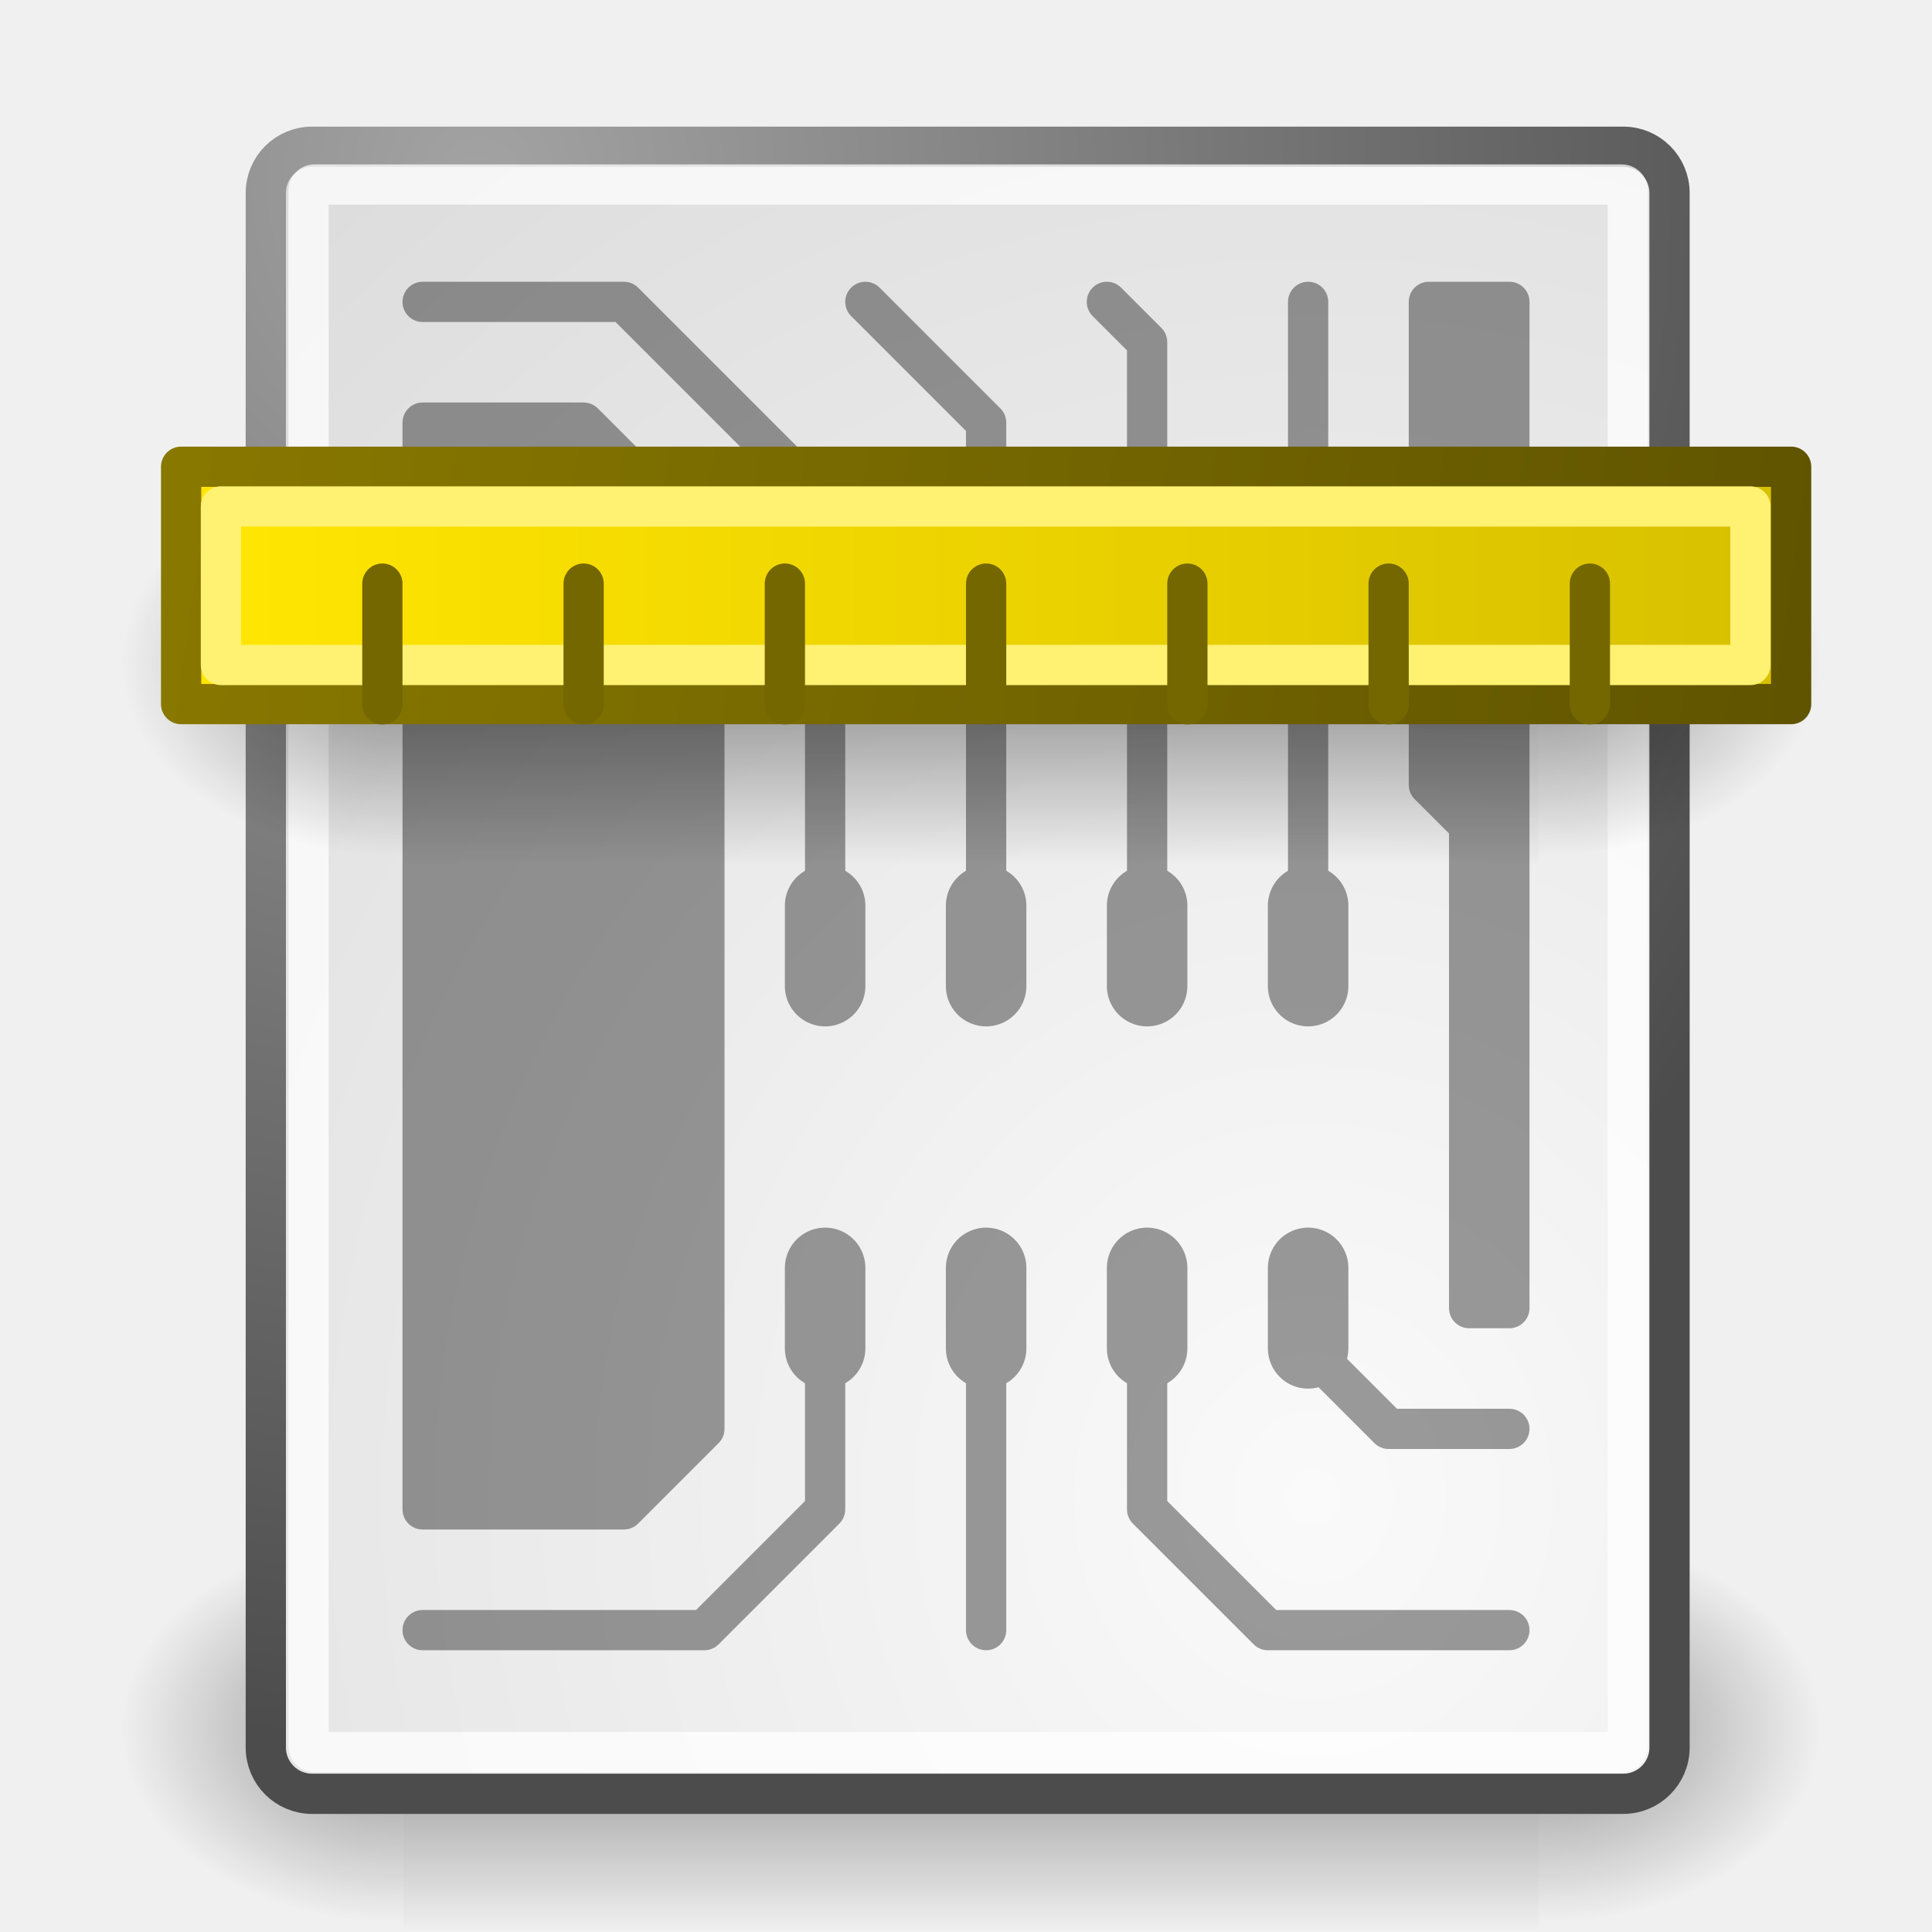
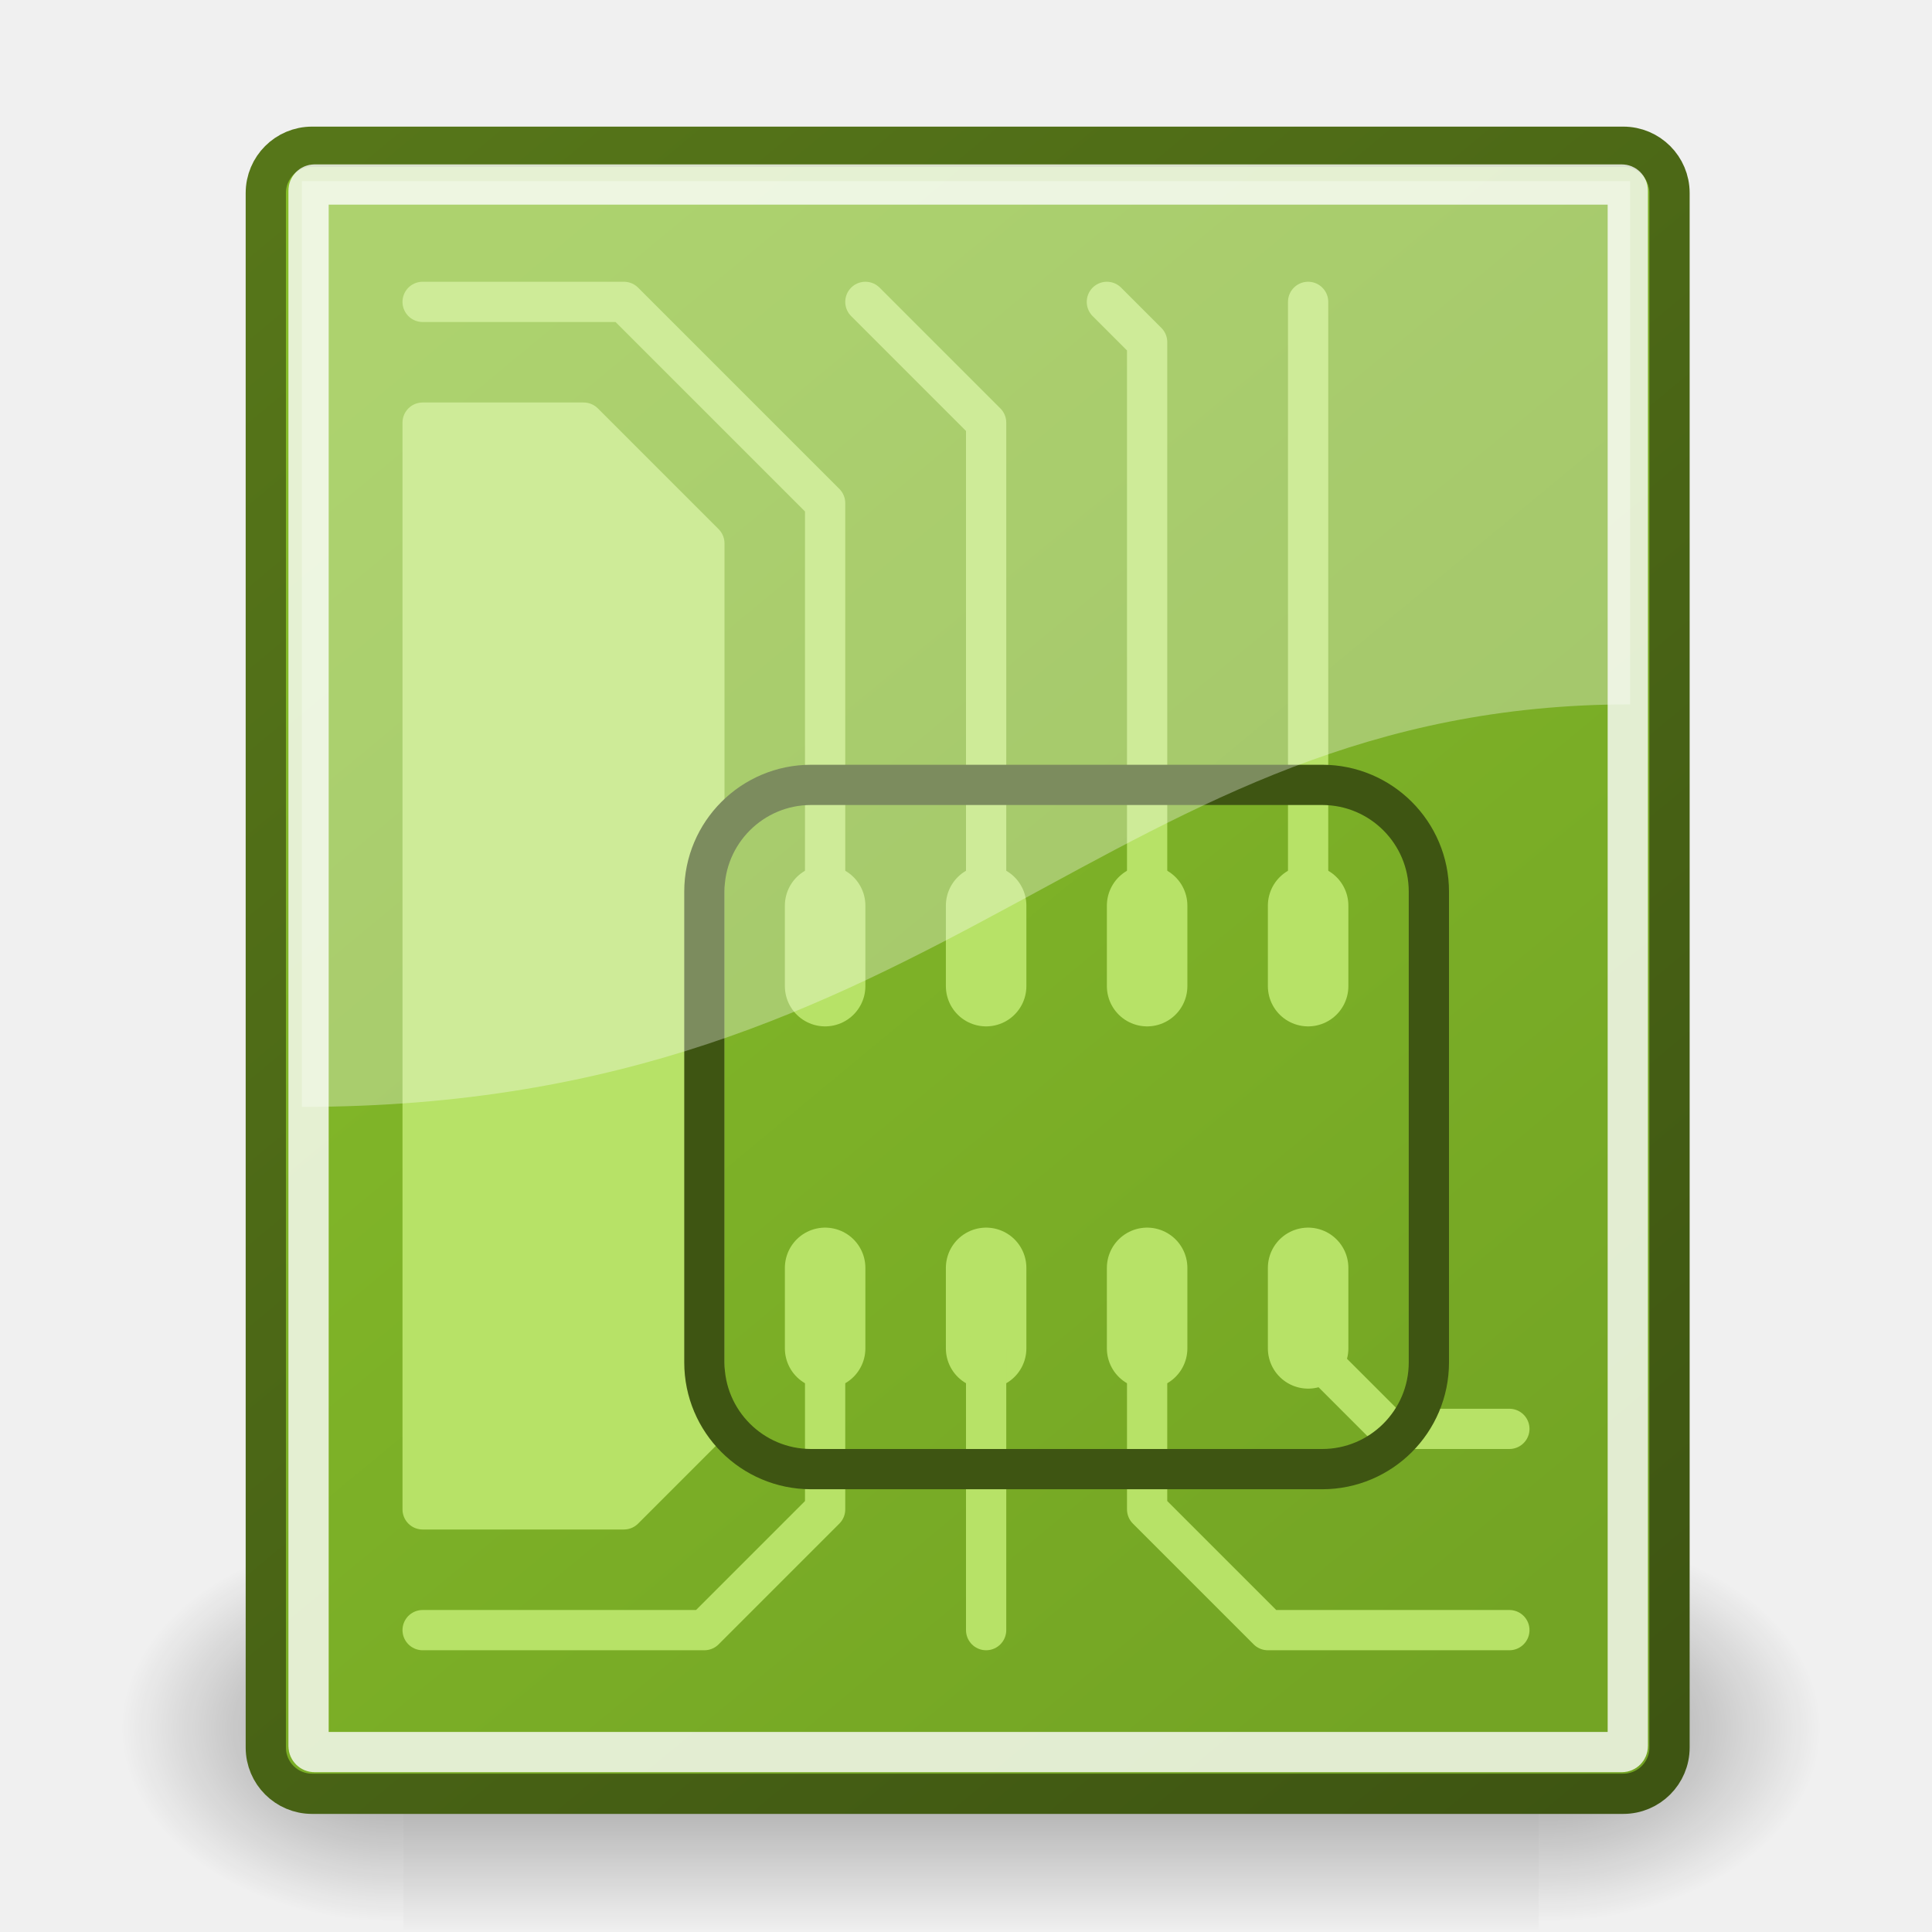
<svg xmlns="http://www.w3.org/2000/svg" xmlns:xlink="http://www.w3.org/1999/xlink" id="svg249" height="48px" width="48px" viewBox="0 0 48 48">
  <defs id="defs3">
-     <linearGradient id="linearGradient10440">
-       <stop style="stop-color:#605400;stop-opacity:1;" offset="0" id="stop10442" />
-       <stop style="stop-color:#887800;stop-opacity:1;" offset="1" id="stop10444" />
-     </linearGradient>
-     <linearGradient id="linearGradient10432">
-       <stop style="stop-color:#605400;stop-opacity:1;" offset="0" id="stop10434" />
-       <stop style="stop-color:#887800;stop-opacity:1;" offset="1" id="stop10436" />
-     </linearGradient>
-     <linearGradient id="linearGradient10424">
-       <stop style="stop-color:#d8c100;stop-opacity:1;" offset="0" id="stop10426" />
-       <stop style="stop-color:#ffe501;stop-opacity:1;" offset="1" id="stop10428" />
-     </linearGradient>
-     <radialGradient xlink:href="#linearGradient269" id="radialGradient15656" gradientUnits="userSpaceOnUse" gradientTransform="matrix(0.968273,0,0,1.032767,3.353553,0.646447)" cx="8.824" cy="3.756" fx="8.824" fy="3.756" r="37.752" />
-     <radialGradient xlink:href="#linearGradient259" id="radialGradient15658" gradientUnits="userSpaceOnUse" gradientTransform="scale(0.960493,1.041132)" cx="33.967" cy="35.737" fx="33.967" fy="35.737" r="86.708" />
    <linearGradient id="linearGradient2937">
      <stop style="stop-color:#3e5512;stop-opacity:1;" offset="0" id="stop2939" />
      <stop style="stop-color:#567619;stop-opacity:1;" offset="1" id="stop2941" />
    </linearGradient>
    <linearGradient id="linearGradient2929">
      <stop style="stop-color:#86bd2a;stop-opacity:1;" offset="0" id="stop2931" />
      <stop style="stop-color:#73a424;stop-opacity:1;" offset="1" id="stop2933" />
    </linearGradient>
    <radialGradient xlink:href="#linearGradient5060" id="radialGradient6719" gradientUnits="userSpaceOnUse" gradientTransform="matrix(-2.774389,0,0,1.969706,112.7623,-872.8854)" cx="605.714" cy="486.648" fx="605.714" fy="486.648" r="117.143" />
    <linearGradient id="linearGradient5060">
      <stop style="stop-color:black;stop-opacity:1;" offset="0" id="stop5062" />
      <stop style="stop-color:black;stop-opacity:0;" offset="1" id="stop5064" />
    </linearGradient>
    <radialGradient xlink:href="#linearGradient5060" id="radialGradient6717" gradientUnits="userSpaceOnUse" gradientTransform="matrix(2.774389,0,0,1.969706,-1891.633,-872.8854)" cx="605.714" cy="486.648" fx="605.714" fy="486.648" r="117.143" />
    <linearGradient id="linearGradient5048">
      <stop style="stop-color:black;stop-opacity:0;" offset="0" id="stop5050" />
      <stop id="stop5056" offset="0.5" style="stop-color:black;stop-opacity:1;" />
      <stop style="stop-color:black;stop-opacity:0;" offset="1" id="stop5052" />
    </linearGradient>
    <linearGradient xlink:href="#linearGradient5048" id="linearGradient6715" gradientUnits="userSpaceOnUse" gradientTransform="matrix(2.774389,0,0,1.969706,-1892.179,-872.8854)" x1="302.857" y1="366.648" x2="302.857" y2="609.505" />
    <linearGradient id="linearGradient4542">
      <stop style="stop-color:#000000;stop-opacity:1;" offset="0" id="stop4544" />
      <stop style="stop-color:#000000;stop-opacity:0;" offset="1" id="stop4546" />
    </linearGradient>
    <linearGradient id="linearGradient15662">
      <stop id="stop15664" offset="0" style="stop-color:#ffffff;stop-opacity:1;" />
      <stop id="stop15666" offset="1" style="stop-color:#f8f8f8;stop-opacity:1;" />
    </linearGradient>
    <radialGradient id="aigrd3" cx="20.892" cy="64.568" r="5.257" fx="20.892" fy="64.568" gradientUnits="userSpaceOnUse">
      <stop offset="0" style="stop-color:#F0F0F0" id="stop15573" />
      <stop offset="1" style="stop-color:#9a9a9a;stop-opacity:1;" id="stop15575" />
    </radialGradient>
    <radialGradient id="aigrd2" cx="20.892" cy="114.568" r="5.256" fx="20.892" fy="114.568" gradientUnits="userSpaceOnUse">
      <stop offset="0" style="stop-color:#F0F0F0" id="stop15566" />
      <stop offset="1" style="stop-color:#9a9a9a;stop-opacity:1;" id="stop15568" />
    </radialGradient>
    <linearGradient id="linearGradient269">
      <stop id="stop270" offset="0" style="stop-color:#a3a3a3;stop-opacity:1;" />
      <stop id="stop271" offset="1" style="stop-color:#4c4c4c;stop-opacity:1;" />
    </linearGradient>
    <linearGradient id="linearGradient259">
      <stop id="stop260" offset="0" style="stop-color:#fafafa;stop-opacity:1;" />
      <stop id="stop261" offset="1" style="stop-color:#bbbbbb;stop-opacity:1;" />
    </linearGradient>
    <radialGradient xlink:href="#linearGradient4542" id="radialGradient4548" cx="24.307" cy="42.078" fx="24.307" fy="42.078" r="15.822" gradientTransform="matrix(1,0,0,0.284916,0,30.08928)" gradientUnits="userSpaceOnUse" />
-     <linearGradient xlink:href="#linearGradient5048" id="linearGradient10412" gradientUnits="userSpaceOnUse" gradientTransform="matrix(2.774389,0,0,1.969706,-1892.179,-872.8854)" x1="302.857" y1="366.648" x2="302.857" y2="609.505" />
-     <radialGradient xlink:href="#linearGradient5060" id="radialGradient10414" gradientUnits="userSpaceOnUse" gradientTransform="matrix(2.774389,0,0,1.969706,-1891.633,-872.8854)" cx="605.714" cy="486.648" fx="605.714" fy="486.648" r="117.143" />
-     <radialGradient xlink:href="#linearGradient5060" id="radialGradient10416" gradientUnits="userSpaceOnUse" gradientTransform="matrix(-2.774389,0,0,1.969706,112.7623,-872.8854)" cx="605.714" cy="486.648" fx="605.714" fy="486.648" r="117.143" />
-     <linearGradient xlink:href="#linearGradient5048" id="linearGradient10422" gradientUnits="userSpaceOnUse" gradientTransform="matrix(2.774389,0,0,1.969706,-1892.179,-872.8854)" x1="302.857" y1="366.648" x2="302.857" y2="609.505" />
-     <linearGradient xlink:href="#linearGradient10424" id="linearGradient10430" x1="43.421" y1="14.545" x2="6.257" y2="14.545" gradientUnits="userSpaceOnUse" />
-     <linearGradient xlink:href="#linearGradient10440" id="linearGradient10446" x1="44.625" y1="17.482" x2="4.625" y2="11.92" gradientUnits="userSpaceOnUse" />
+     <linearGradient xlink:href="#linearGradient2929" id="linearGradient2935" x1="10.7" y1="7.313" x2="38.001" y2="40.282" gradientUnits="userSpaceOnUse" />
+     <linearGradient xlink:href="#linearGradient2937" id="linearGradient2943" x1="40.752" y1="43.994" x2="7.595" y2="4.219" gradientUnits="userSpaceOnUse" />
  </defs>
  <g id="layer6">
    <g style="display:inline" transform="matrix(2.105461e-2,0,0,2.086758e-2,42.85172,41.1536)" id="g6707">
      <rect style="opacity:0.402;color:black;fill:url(#linearGradient6715);fill-opacity:1;fill-rule:nonzero;stroke:none;stroke-width:1;stroke-linecap:round;stroke-linejoin:miter;marker:none;marker-start:none;marker-mid:none;marker-end:none;stroke-miterlimit:4;stroke-dasharray:none;stroke-dashoffset:0;stroke-opacity:1;visibility:visible;display:inline;overflow:visible" id="rect6709" width="1339.633" height="478.357" x="-1559.252" y="-150.697" />
      <path style="opacity:0.402;color:black;fill:url(#radialGradient6717);fill-opacity:1;fill-rule:nonzero;stroke:none;stroke-width:1;stroke-linecap:round;stroke-linejoin:miter;marker:none;marker-start:none;marker-mid:none;marker-end:none;stroke-miterlimit:4;stroke-dasharray:none;stroke-dashoffset:0;stroke-opacity:1;visibility:visible;display:inline;overflow:visible" d="M -219.619,-150.68 C -219.619,-150.68 -219.619,327.65 -219.619,327.65 C -76.745,328.551 125.781,220.481 125.781,88.454 C 125.781,-43.572 -33.655,-150.68 -219.619,-150.68 z " id="path6711" />
      <path id="path6713" d="M -1559.252,-150.68 C -1559.252,-150.68 -1559.252,327.65 -1559.252,327.65 C -1702.127,328.551 -1904.652,220.481 -1904.652,88.454 C -1904.652,-43.572 -1745.216,-150.68 -1559.252,-150.68 z " style="opacity:0.402;color:black;fill:url(#radialGradient6719);fill-opacity:1;fill-rule:nonzero;stroke:none;stroke-width:1;stroke-linecap:round;stroke-linejoin:miter;marker:none;marker-start:none;marker-mid:none;marker-end:none;stroke-miterlimit:4;stroke-dasharray:none;stroke-dashoffset:0;stroke-opacity:1;visibility:visible;display:inline;overflow:visible" />
    </g>
  </g>
  <g style="display:inline" id="layer1">
-     <rect style="color:black;fill:url(#radialGradient15658);fill-opacity:1;fill-rule:nonzero;stroke:url(#radialGradient15656);stroke-width:1;stroke-linecap:round;stroke-linejoin:round;stroke-miterlimit:4;stroke-dashoffset:0;stroke-opacity:1;marker:none;marker-start:none;marker-mid:none;marker-end:none;visibility:visible;display:block;overflow:visible;opacity:1;stroke-dasharray:none" id="rect15391" width="34.875" height="40.92" x="6.604" y="3.646" ry="1.149" />
-     <rect style="color:#000000;fill:none;fill-opacity:1;fill-rule:nonzero;stroke:white;stroke-width:1;stroke-linecap:round;stroke-linejoin:round;stroke-miterlimit:4;stroke-dashoffset:0;stroke-opacity:1;marker:none;marker-start:none;marker-mid:none;marker-end:none;visibility:visible;display:block;overflow:visible;opacity:0.742" id="rect15660" width="32.776" height="38.946" x="7.666" y="4.584" ry="0.149" rx="0.149" />
-     <g style="display:inline" transform="matrix(2.105461e-2,0,0,2.086758e-2,42.85172,14.66252)" id="g10404">
-       <rect style="opacity:0.402;color:black;fill:url(#linearGradient10422);fill-opacity:1;fill-rule:nonzero;stroke:none;stroke-width:1;stroke-linecap:round;stroke-linejoin:miter;marker:none;marker-start:none;marker-mid:none;marker-end:none;stroke-miterlimit:4;stroke-dasharray:none;stroke-dashoffset:0;stroke-opacity:1;visibility:visible;display:inline;overflow:visible" id="rect10406" width="1339.633" height="478.357" x="-1559.252" y="-150.697" />
-       <path style="opacity:0.402;color:black;fill:url(#radialGradient10414);fill-opacity:1;fill-rule:nonzero;stroke:none;stroke-width:1;stroke-linecap:round;stroke-linejoin:miter;marker:none;marker-start:none;marker-mid:none;marker-end:none;stroke-miterlimit:4;stroke-dasharray:none;stroke-dashoffset:0;stroke-opacity:1;visibility:visible;display:inline;overflow:visible" d="M -219.619,-150.68 C -219.619,-150.68 -219.619,327.65 -219.619,327.65 C -76.745,328.551 125.781,220.481 125.781,88.454 C 125.781,-43.572 -33.655,-150.68 -219.619,-150.68 z " id="path10408" />
-       <path id="path10410" d="M -1559.252,-150.68 C -1559.252,-150.68 -1559.252,327.65 -1559.252,327.65 C -1702.127,328.551 -1904.652,220.481 -1904.652,88.454 C -1904.652,-43.572 -1745.216,-150.68 -1559.252,-150.68 z " style="opacity:0.402;color:black;fill:url(#radialGradient10416);fill-opacity:1;fill-rule:nonzero;stroke:none;stroke-width:1;stroke-linecap:round;stroke-linejoin:miter;marker:none;marker-start:none;marker-mid:none;marker-end:none;stroke-miterlimit:4;stroke-dasharray:none;stroke-dashoffset:0;stroke-opacity:1;visibility:visible;display:inline;overflow:visible" />
-     </g>
-     <g id="g9477" style="opacity:0.385">
-       <path id="path2828" d="M 10.5,7.5 L 15.5,7.5 L 20.5,12.5 L 20.5,22.5" style="opacity:1;color:black;fill:none;fill-opacity:1;fill-rule:nonzero;stroke:black;stroke-width:1;stroke-linecap:round;stroke-linejoin:round;marker:none;marker-start:none;marker-mid:none;marker-end:none;stroke-miterlimit:4;stroke-dasharray:none;stroke-dashoffset:0;stroke-opacity:1;visibility:visible;display:block;overflow:visible" />
-       <path id="path2830" d="M 24.5,22.5 L 24.5,10.5 L 21.5,7.5" style="opacity:1;color:black;fill:none;fill-opacity:1;fill-rule:nonzero;stroke:black;stroke-width:1;stroke-linecap:round;stroke-linejoin:round;marker:none;marker-start:none;marker-mid:none;marker-end:none;stroke-miterlimit:4;stroke-dasharray:none;stroke-dashoffset:0;stroke-opacity:1;visibility:visible;display:block;overflow:visible" />
-       <path id="path2832" d="M 28.5,22.5 L 28.5,8.5 L 27.5,7.5" style="opacity:1;color:black;fill:none;fill-opacity:1;fill-rule:nonzero;stroke:black;stroke-width:1;stroke-linecap:round;stroke-linejoin:round;marker:none;marker-start:none;marker-mid:none;marker-end:none;stroke-miterlimit:4;stroke-dasharray:none;stroke-dashoffset:0;stroke-opacity:1;visibility:visible;display:block;overflow:visible" />
-       <path id="path2890" d="M 32.5,22.5 L 32.5,7.5" style="opacity:1;color:black;fill:none;fill-opacity:1;fill-rule:nonzero;stroke:black;stroke-width:1;stroke-linecap:round;stroke-linejoin:round;marker:none;marker-start:none;marker-mid:none;marker-end:none;stroke-miterlimit:4;stroke-dasharray:none;stroke-dashoffset:0;stroke-opacity:1;visibility:visible;display:block;overflow:visible" />
-       <path id="path2894" d="M 20.5,22.5 L 20.5,24.5" style="opacity:1;color:black;fill:none;fill-opacity:1;fill-rule:nonzero;stroke:black;stroke-width:2;stroke-linecap:round;stroke-linejoin:round;marker:none;marker-start:none;marker-mid:none;marker-end:none;stroke-miterlimit:4;stroke-dasharray:none;stroke-dashoffset:0;stroke-opacity:1;visibility:visible;display:block;overflow:visible" />
-       <path id="path2896" d="M 24.5,22.5 L 24.5,24.5" style="opacity:1;color:black;fill:none;fill-opacity:1;fill-rule:nonzero;stroke:black;stroke-width:2;stroke-linecap:round;stroke-linejoin:round;marker:none;marker-start:none;marker-mid:none;marker-end:none;stroke-miterlimit:4;stroke-dasharray:none;stroke-dashoffset:0;stroke-opacity:1;visibility:visible;display:block;overflow:visible" />
-       <path id="path2898" d="M 28.5,22.5 L 28.5,24.5" style="opacity:1;color:black;fill:none;fill-opacity:1;fill-rule:nonzero;stroke:black;stroke-width:2;stroke-linecap:round;stroke-linejoin:round;marker:none;marker-start:none;marker-mid:none;marker-end:none;stroke-miterlimit:4;stroke-dasharray:none;stroke-dashoffset:0;stroke-opacity:1;visibility:visible;display:block;overflow:visible" />
-       <path id="path2900" d="M 32.5,22.5 L 32.5,24.5" style="opacity:1;color:black;fill:none;fill-opacity:1;fill-rule:nonzero;stroke:black;stroke-width:2;stroke-linecap:round;stroke-linejoin:round;marker:none;marker-start:none;marker-mid:none;marker-end:none;stroke-miterlimit:4;stroke-dasharray:none;stroke-dashoffset:0;stroke-opacity:1;visibility:visible;display:block;overflow:visible" />
-       <path id="path2902" d="M 32.5,31.5 L 32.5,33.5" style="opacity:1;color:black;fill:none;fill-opacity:1;fill-rule:nonzero;stroke:black;stroke-width:2;stroke-linecap:round;stroke-linejoin:round;marker:none;marker-start:none;marker-mid:none;marker-end:none;stroke-miterlimit:4;stroke-dasharray:none;stroke-dashoffset:0;stroke-opacity:1;visibility:visible;display:block;overflow:visible" />
-       <path id="path2904" d="M 28.5,31.5 L 28.5,33.5" style="opacity:1;color:black;fill:none;fill-opacity:1;fill-rule:nonzero;stroke:black;stroke-width:2;stroke-linecap:round;stroke-linejoin:round;marker:none;marker-start:none;marker-mid:none;marker-end:none;stroke-miterlimit:4;stroke-dasharray:none;stroke-dashoffset:0;stroke-opacity:1;visibility:visible;display:block;overflow:visible" />
-       <path id="path2906" d="M 24.5,31.5 L 24.5,33.5" style="opacity:1;color:black;fill:none;fill-opacity:1;fill-rule:nonzero;stroke:black;stroke-width:2;stroke-linecap:round;stroke-linejoin:round;marker:none;marker-start:none;marker-mid:none;marker-end:none;stroke-miterlimit:4;stroke-dasharray:none;stroke-dashoffset:0;stroke-opacity:1;visibility:visible;display:block;overflow:visible" />
-       <path id="path2908" d="M 20.5,31.5 L 20.5,33.5" style="opacity:1;color:black;fill:none;fill-opacity:1;fill-rule:nonzero;stroke:black;stroke-width:2;stroke-linecap:round;stroke-linejoin:round;marker:none;marker-start:none;marker-mid:none;marker-end:none;stroke-miterlimit:4;stroke-dasharray:none;stroke-dashoffset:0;stroke-opacity:1;visibility:visible;display:block;overflow:visible" />
-       <path id="path2910" d="M 20.5,33.5 L 20.5,37.5 L 17.5,40.5 L 10.5,40.5" style="opacity:1;color:black;fill:none;fill-opacity:1;fill-rule:nonzero;stroke:black;stroke-width:1;stroke-linecap:round;stroke-linejoin:round;marker:none;marker-start:none;marker-mid:none;marker-end:none;stroke-miterlimit:4;stroke-dasharray:none;stroke-dashoffset:0;stroke-opacity:1;visibility:visible;display:block;overflow:visible" />
-       <path id="path2912" d="M 24.5,33.5 L 24.5,40.5" style="opacity:1;color:black;fill:none;fill-opacity:1;fill-rule:nonzero;stroke:black;stroke-width:1;stroke-linecap:round;stroke-linejoin:round;marker:none;marker-start:none;marker-mid:none;marker-end:none;stroke-miterlimit:4;stroke-dasharray:none;stroke-dashoffset:0;stroke-opacity:1;visibility:visible;display:block;overflow:visible" />
-       <path id="path2914" d="M 28.5,33.5 L 28.5,37.5 L 31.5,40.5 L 37.5,40.5" style="opacity:1;color:black;fill:none;fill-opacity:1;fill-rule:nonzero;stroke:black;stroke-width:1;stroke-linecap:round;stroke-linejoin:round;marker:none;marker-start:none;marker-mid:none;marker-end:none;stroke-miterlimit:4;stroke-dasharray:none;stroke-dashoffset:0;stroke-opacity:1;visibility:visible;display:block;overflow:visible" />
-       <path id="path2916" d="M 32.5,33.5 L 34.5,35.5 L 37.5,35.5" style="opacity:1;color:black;fill:none;fill-opacity:1;fill-rule:nonzero;stroke:black;stroke-width:1;stroke-linecap:round;stroke-linejoin:round;marker:none;marker-start:none;marker-mid:none;marker-end:none;stroke-miterlimit:4;stroke-dasharray:none;stroke-dashoffset:0;stroke-opacity:1;visibility:visible;display:block;overflow:visible" />
-       <path id="path2918" d="M 10.5,10.5 L 14.5,10.5 L 17.5,13.5 L 17.5,35.5 L 15.5,37.5 L 10.5,37.5 L 10.5,10.5 z " style="opacity:1;color:black;fill:black;fill-opacity:1;fill-rule:nonzero;stroke:black;stroke-width:1;stroke-linecap:round;stroke-linejoin:round;marker:none;marker-start:none;marker-mid:none;marker-end:none;stroke-miterlimit:4;stroke-dasharray:none;stroke-dashoffset:0;stroke-opacity:1;visibility:visible;display:block;overflow:visible" />
-       <path id="path9458" d="M 37.5,32.5 L 36.5,32.5 L 36.5,29.5 L 36.5,20.5 L 35.5,19.5 L 35.5,7.5 L 37.5,7.5 L 37.5,32.5 z " style="opacity:1;color:black;fill:black;fill-opacity:1;fill-rule:nonzero;stroke:black;stroke-width:1;stroke-linecap:round;stroke-linejoin:round;marker:none;marker-start:none;marker-mid:none;marker-end:none;stroke-miterlimit:4;stroke-dasharray:none;stroke-dashoffset:0;stroke-opacity:1;visibility:visible;display:block;overflow:visible" />
-     </g>
-     <rect style="opacity:1;color:black;fill:url(#linearGradient10430);fill-opacity:1.0;fill-rule:nonzero;stroke:url(#linearGradient10446);stroke-width:1;stroke-linecap:round;stroke-linejoin:round;marker:none;marker-start:none;marker-mid:none;marker-end:none;stroke-miterlimit:4;stroke-dasharray:none;stroke-dashoffset:0;stroke-opacity:1;visibility:visible;display:block;overflow:visible" id="rect9499" width="40" height="5.897" x="4.5" y="11.596" />
-     <rect style="opacity:1;color:black;fill:none;fill-opacity:1;fill-rule:nonzero;stroke:#fff171;stroke-width:1;stroke-linecap:round;stroke-linejoin:round;marker:none;marker-start:none;marker-mid:none;marker-end:none;stroke-miterlimit:4;stroke-dasharray:none;stroke-dashoffset:0;stroke-opacity:1;visibility:visible;display:block;overflow:visible" id="rect10402" width="37.999" height="3.938" x="5.489" y="12.583" />
-     <path style="opacity:1;color:black;fill:none;fill-opacity:0.75;fill-rule:evenodd;stroke:#756700;stroke-width:1;stroke-linecap:round;stroke-linejoin:round;marker:none;marker-start:none;marker-mid:none;marker-end:none;stroke-miterlimit:4;stroke-dasharray:none;stroke-dashoffset:0;stroke-opacity:1;visibility:visible;display:inline;overflow:visible" d="M 39.5,14.5 L 39.5,17.5" id="path9501" />
-     <path style="opacity:1;color:black;fill:none;fill-opacity:0.75;fill-rule:evenodd;stroke:#756700;stroke-width:1;stroke-linecap:round;stroke-linejoin:round;marker:none;marker-start:none;marker-mid:none;marker-end:none;stroke-miterlimit:4;stroke-dasharray:none;stroke-dashoffset:0;stroke-opacity:1;visibility:visible;display:inline;overflow:visible" d="M 34.5,14.5 L 34.5,17.5" id="path9503" />
-     <path style="opacity:1;color:black;fill:none;fill-opacity:0.75;fill-rule:evenodd;stroke:#756700;stroke-width:1;stroke-linecap:round;stroke-linejoin:round;marker:none;marker-start:none;marker-mid:none;marker-end:none;stroke-miterlimit:4;stroke-dasharray:none;stroke-dashoffset:0;stroke-opacity:1;visibility:visible;display:inline;overflow:visible" d="M 29.5,14.5 L 29.5,17.5" id="path9505" />
-     <path style="opacity:1;color:black;fill:none;fill-opacity:0.75;fill-rule:evenodd;stroke:#756700;stroke-width:1;stroke-linecap:round;stroke-linejoin:round;marker:none;marker-start:none;marker-mid:none;marker-end:none;stroke-miterlimit:4;stroke-dasharray:none;stroke-dashoffset:0;stroke-opacity:1;visibility:visible;display:inline;overflow:visible" d="M 24.5,14.5 L 24.5,17.5" id="path9507" />
-     <path style="opacity:1;color:black;fill:none;fill-opacity:0.75;fill-rule:evenodd;stroke:#756700;stroke-width:1;stroke-linecap:round;stroke-linejoin:round;marker:none;marker-start:none;marker-mid:none;marker-end:none;stroke-miterlimit:4;stroke-dasharray:none;stroke-dashoffset:0;stroke-opacity:1;visibility:visible;display:inline;overflow:visible" d="M 19.5,14.5 L 19.5,17.5" id="path9509" />
-     <path style="opacity:1;color:black;fill:none;fill-opacity:0.75;fill-rule:evenodd;stroke:#756700;stroke-width:1;stroke-linecap:round;stroke-linejoin:round;marker:none;marker-start:none;marker-mid:none;marker-end:none;stroke-miterlimit:4;stroke-dasharray:none;stroke-dashoffset:0;stroke-opacity:1;visibility:visible;display:inline;overflow:visible" d="M 14.5,14.5 L 14.5,17.5" id="path9511" />
-     <path style="opacity:1;color:black;fill:none;fill-opacity:0.75;fill-rule:evenodd;stroke:#756700;stroke-width:1;stroke-linecap:round;stroke-linejoin:round;marker:none;marker-start:none;marker-mid:none;marker-end:none;stroke-miterlimit:4;stroke-dasharray:none;stroke-dashoffset:0;stroke-opacity:1;visibility:visible;display:inline;overflow:visible" d="M 9.5,14.5 L 9.5,17.5" id="path9513" />
+     <rect style="color:black;fill:url(#linearGradient2935);fill-opacity:1.0;fill-rule:nonzero;stroke:url(#linearGradient2943);stroke-width:1;stroke-linecap:round;stroke-linejoin:round;stroke-miterlimit:4;stroke-dashoffset:0;stroke-opacity:1;marker:none;marker-start:none;marker-mid:none;marker-end:none;visibility:visible;display:block;overflow:visible;opacity:1;stroke-dasharray:none" id="rect15391" width="34.875" height="40.92" x="6.604" y="3.646" ry="1.149" />
+     <rect style="color:#000000;fill:none;fill-opacity:1;fill-rule:nonzero;stroke:white;stroke-width:1;stroke-linecap:round;stroke-linejoin:round;stroke-miterlimit:4;stroke-dashoffset:0;stroke-opacity:1;marker:none;marker-start:none;marker-mid:none;marker-end:none;visibility:visible;display:block;overflow:visible;opacity:0.791" id="rect15660" width="32.776" height="38.946" x="7.666" y="4.584" ry="0.149" rx="0.149" />
+     <path style="opacity:1;color:black;fill:none;fill-opacity:1;fill-rule:nonzero;stroke:#b7e267;stroke-width:1;stroke-linecap:round;stroke-linejoin:round;marker:none;marker-start:none;marker-mid:none;marker-end:none;stroke-miterlimit:4;stroke-dasharray:none;stroke-dashoffset:0;stroke-opacity:1;visibility:visible;display:block;overflow:visible" d="M 10.5,7.5 L 15.5,7.5 L 20.5,12.5 L 20.5,22.5" id="path2828" />
+     <path style="opacity:1;color:black;fill:none;fill-opacity:1;fill-rule:nonzero;stroke:#b7e267;stroke-width:1;stroke-linecap:round;stroke-linejoin:round;marker:none;marker-start:none;marker-mid:none;marker-end:none;stroke-miterlimit:4;stroke-dasharray:none;stroke-dashoffset:0;stroke-opacity:1;visibility:visible;display:block;overflow:visible" d="M 24.5,22.5 L 24.5,10.5 L 21.5,7.5" id="path2830" />
+     <path style="opacity:1;color:black;fill:none;fill-opacity:1;fill-rule:nonzero;stroke:#b7e267;stroke-width:1;stroke-linecap:round;stroke-linejoin:round;marker:none;marker-start:none;marker-mid:none;marker-end:none;stroke-miterlimit:4;stroke-dasharray:none;stroke-dashoffset:0;stroke-opacity:1;visibility:visible;display:block;overflow:visible" d="M 28.5,22.5 L 28.5,8.5 L 27.5,7.5" id="path2832" />
+     <path style="opacity:1;color:black;fill:none;fill-opacity:1;fill-rule:nonzero;stroke:#b7e267;stroke-width:1;stroke-linecap:round;stroke-linejoin:round;marker:none;marker-start:none;marker-mid:none;marker-end:none;stroke-miterlimit:4;stroke-dasharray:none;stroke-dashoffset:0;stroke-opacity:1;visibility:visible;display:block;overflow:visible" d="M 32.5,22.5 L 32.5,7.5" id="path2890" />
+     <path style="opacity:1;color:black;fill:none;fill-opacity:1;fill-rule:nonzero;stroke:#b7e267;stroke-width:2;stroke-linecap:round;stroke-linejoin:round;marker:none;marker-start:none;marker-mid:none;marker-end:none;stroke-miterlimit:4;stroke-dasharray:none;stroke-dashoffset:0;stroke-opacity:1;visibility:visible;display:block;overflow:visible" d="M 20.5,22.5 L 20.5,24.5" id="path2894" />
+     <path style="opacity:1;color:black;fill:none;fill-opacity:1;fill-rule:nonzero;stroke:#b7e267;stroke-width:2;stroke-linecap:round;stroke-linejoin:round;marker:none;marker-start:none;marker-mid:none;marker-end:none;stroke-miterlimit:4;stroke-dasharray:none;stroke-dashoffset:0;stroke-opacity:1;visibility:visible;display:block;overflow:visible" d="M 24.5,22.5 L 24.5,24.5" id="path2896" />
+     <path style="opacity:1;color:black;fill:none;fill-opacity:1;fill-rule:nonzero;stroke:#b7e267;stroke-width:2;stroke-linecap:round;stroke-linejoin:round;marker:none;marker-start:none;marker-mid:none;marker-end:none;stroke-miterlimit:4;stroke-dasharray:none;stroke-dashoffset:0;stroke-opacity:1;visibility:visible;display:block;overflow:visible" d="M 28.5,22.5 L 28.5,24.5" id="path2898" />
+     <path style="opacity:1;color:black;fill:none;fill-opacity:1;fill-rule:nonzero;stroke:#b7e267;stroke-width:2;stroke-linecap:round;stroke-linejoin:round;marker:none;marker-start:none;marker-mid:none;marker-end:none;stroke-miterlimit:4;stroke-dasharray:none;stroke-dashoffset:0;stroke-opacity:1;visibility:visible;display:block;overflow:visible" d="M 32.5,22.5 L 32.5,24.5" id="path2900" />
+     <path style="opacity:1;color:black;fill:none;fill-opacity:1;fill-rule:nonzero;stroke:#b7e267;stroke-width:2;stroke-linecap:round;stroke-linejoin:round;marker:none;marker-start:none;marker-mid:none;marker-end:none;stroke-miterlimit:4;stroke-dasharray:none;stroke-dashoffset:0;stroke-opacity:1;visibility:visible;display:block;overflow:visible" d="M 32.5,31.5 L 32.5,33.5" id="path2902" />
+     <path style="opacity:1;color:black;fill:none;fill-opacity:1;fill-rule:nonzero;stroke:#b7e267;stroke-width:2;stroke-linecap:round;stroke-linejoin:round;marker:none;marker-start:none;marker-mid:none;marker-end:none;stroke-miterlimit:4;stroke-dasharray:none;stroke-dashoffset:0;stroke-opacity:1;visibility:visible;display:block;overflow:visible" d="M 28.5,31.5 L 28.5,33.5" id="path2904" />
+     <path style="opacity:1;color:black;fill:none;fill-opacity:1;fill-rule:nonzero;stroke:#b7e267;stroke-width:2;stroke-linecap:round;stroke-linejoin:round;marker:none;marker-start:none;marker-mid:none;marker-end:none;stroke-miterlimit:4;stroke-dasharray:none;stroke-dashoffset:0;stroke-opacity:1;visibility:visible;display:block;overflow:visible" d="M 24.5,31.5 L 24.5,33.5" id="path2906" />
+     <path style="opacity:1;color:black;fill:none;fill-opacity:1;fill-rule:nonzero;stroke:#b7e267;stroke-width:2;stroke-linecap:round;stroke-linejoin:round;marker:none;marker-start:none;marker-mid:none;marker-end:none;stroke-miterlimit:4;stroke-dasharray:none;stroke-dashoffset:0;stroke-opacity:1;visibility:visible;display:block;overflow:visible" d="M 20.5,31.5 L 20.5,33.5" id="path2908" />
+     <path style="opacity:1;color:black;fill:none;fill-opacity:1;fill-rule:nonzero;stroke:#b7e267;stroke-width:1;stroke-linecap:round;stroke-linejoin:round;marker:none;marker-start:none;marker-mid:none;marker-end:none;stroke-miterlimit:4;stroke-dasharray:none;stroke-dashoffset:0;stroke-opacity:1;visibility:visible;display:block;overflow:visible" d="M 20.5,33.5 L 20.5,37.5 L 17.5,40.5 L 10.5,40.5" id="path2910" />
+     <path style="opacity:1;color:black;fill:none;fill-opacity:1;fill-rule:nonzero;stroke:#b7e267;stroke-width:1;stroke-linecap:round;stroke-linejoin:round;marker:none;marker-start:none;marker-mid:none;marker-end:none;stroke-miterlimit:4;stroke-dasharray:none;stroke-dashoffset:0;stroke-opacity:1;visibility:visible;display:block;overflow:visible" d="M 24.5,33.5 L 24.5,40.5" id="path2912" />
+     <path style="opacity:1;color:black;fill:none;fill-opacity:1;fill-rule:nonzero;stroke:#b7e267;stroke-width:1;stroke-linecap:round;stroke-linejoin:round;marker:none;marker-start:none;marker-mid:none;marker-end:none;stroke-miterlimit:4;stroke-dasharray:none;stroke-dashoffset:0;stroke-opacity:1;visibility:visible;display:block;overflow:visible" d="M 28.5,33.5 L 28.5,37.5 L 31.5,40.5 L 37.5,40.5" id="path2914" />
+     <path style="opacity:1;color:black;fill:none;fill-opacity:1;fill-rule:nonzero;stroke:#b7e267;stroke-width:1;stroke-linecap:round;stroke-linejoin:round;marker:none;marker-start:none;marker-mid:none;marker-end:none;stroke-miterlimit:4;stroke-dasharray:none;stroke-dashoffset:0;stroke-opacity:1;visibility:visible;display:block;overflow:visible" d="M 32.5,33.5 L 34.5,35.5 L 37.5,35.5" id="path2916" />
+     <path style="opacity:1;color:black;fill:#b7e267;fill-opacity:1;fill-rule:nonzero;stroke:#b7e267;stroke-width:1;stroke-linecap:round;stroke-linejoin:round;marker:none;marker-start:none;marker-mid:none;marker-end:none;stroke-miterlimit:4;stroke-dasharray:none;stroke-dashoffset:0;stroke-opacity:1;visibility:visible;display:block;overflow:visible" d="M 10.5,10.5 L 14.5,10.5 L 17.5,13.5 L 17.5,35.5 L 15.5,37.5 L 10.5,37.5 L 10.5,10.5 z " id="path2918" />
+     <rect style="opacity:1;color:black;fill:none;fill-opacity:1;fill-rule:nonzero;stroke:#3e5512;stroke-width:1;stroke-linecap:round;stroke-linejoin:round;marker:none;marker-start:none;marker-mid:none;marker-end:none;stroke-miterlimit:4;stroke-dasharray:none;stroke-dashoffset:0;stroke-opacity:1;visibility:visible;display:block;overflow:visible" id="rect2920" width="18" height="17" x="17.5" y="19.5" ry="2.652" />
+     <path style="opacity:0.324;color:black;fill:white;fill-opacity:1;fill-rule:evenodd;stroke:none;stroke-width:1;stroke-linecap:round;stroke-linejoin:round;marker:none;marker-start:none;marker-mid:none;marker-end:none;stroke-miterlimit:4;stroke-dasharray:none;stroke-dashoffset:0;stroke-opacity:1;visibility:visible;display:inline;overflow:visible" d="M 7.5,4.5 L 7.5,27.5 C 23.5,27.5 27.5,17.5 40.5,17.5 L 40.5,4.5 L 7.5,4.5 z " id="path2927" />
  </g>
  <g id="layer5" style="display:inline" />
</svg>
